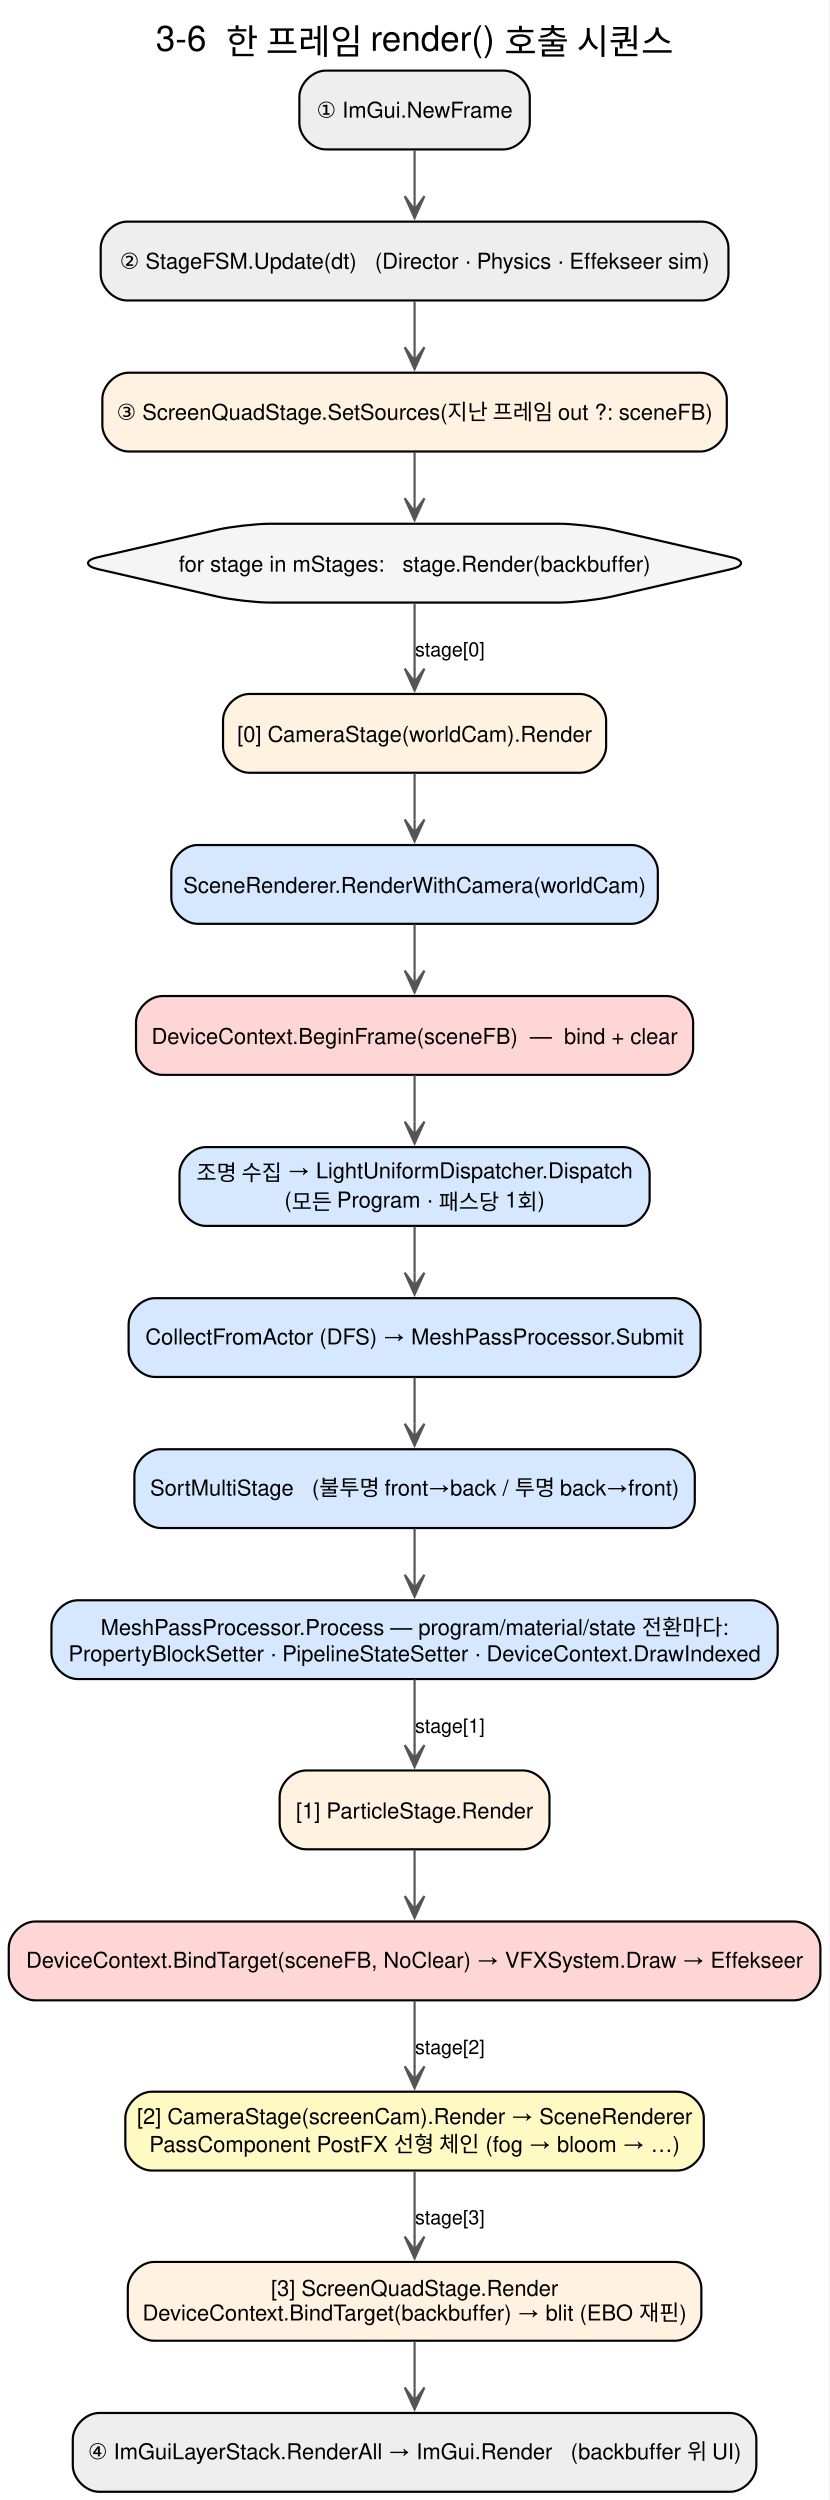
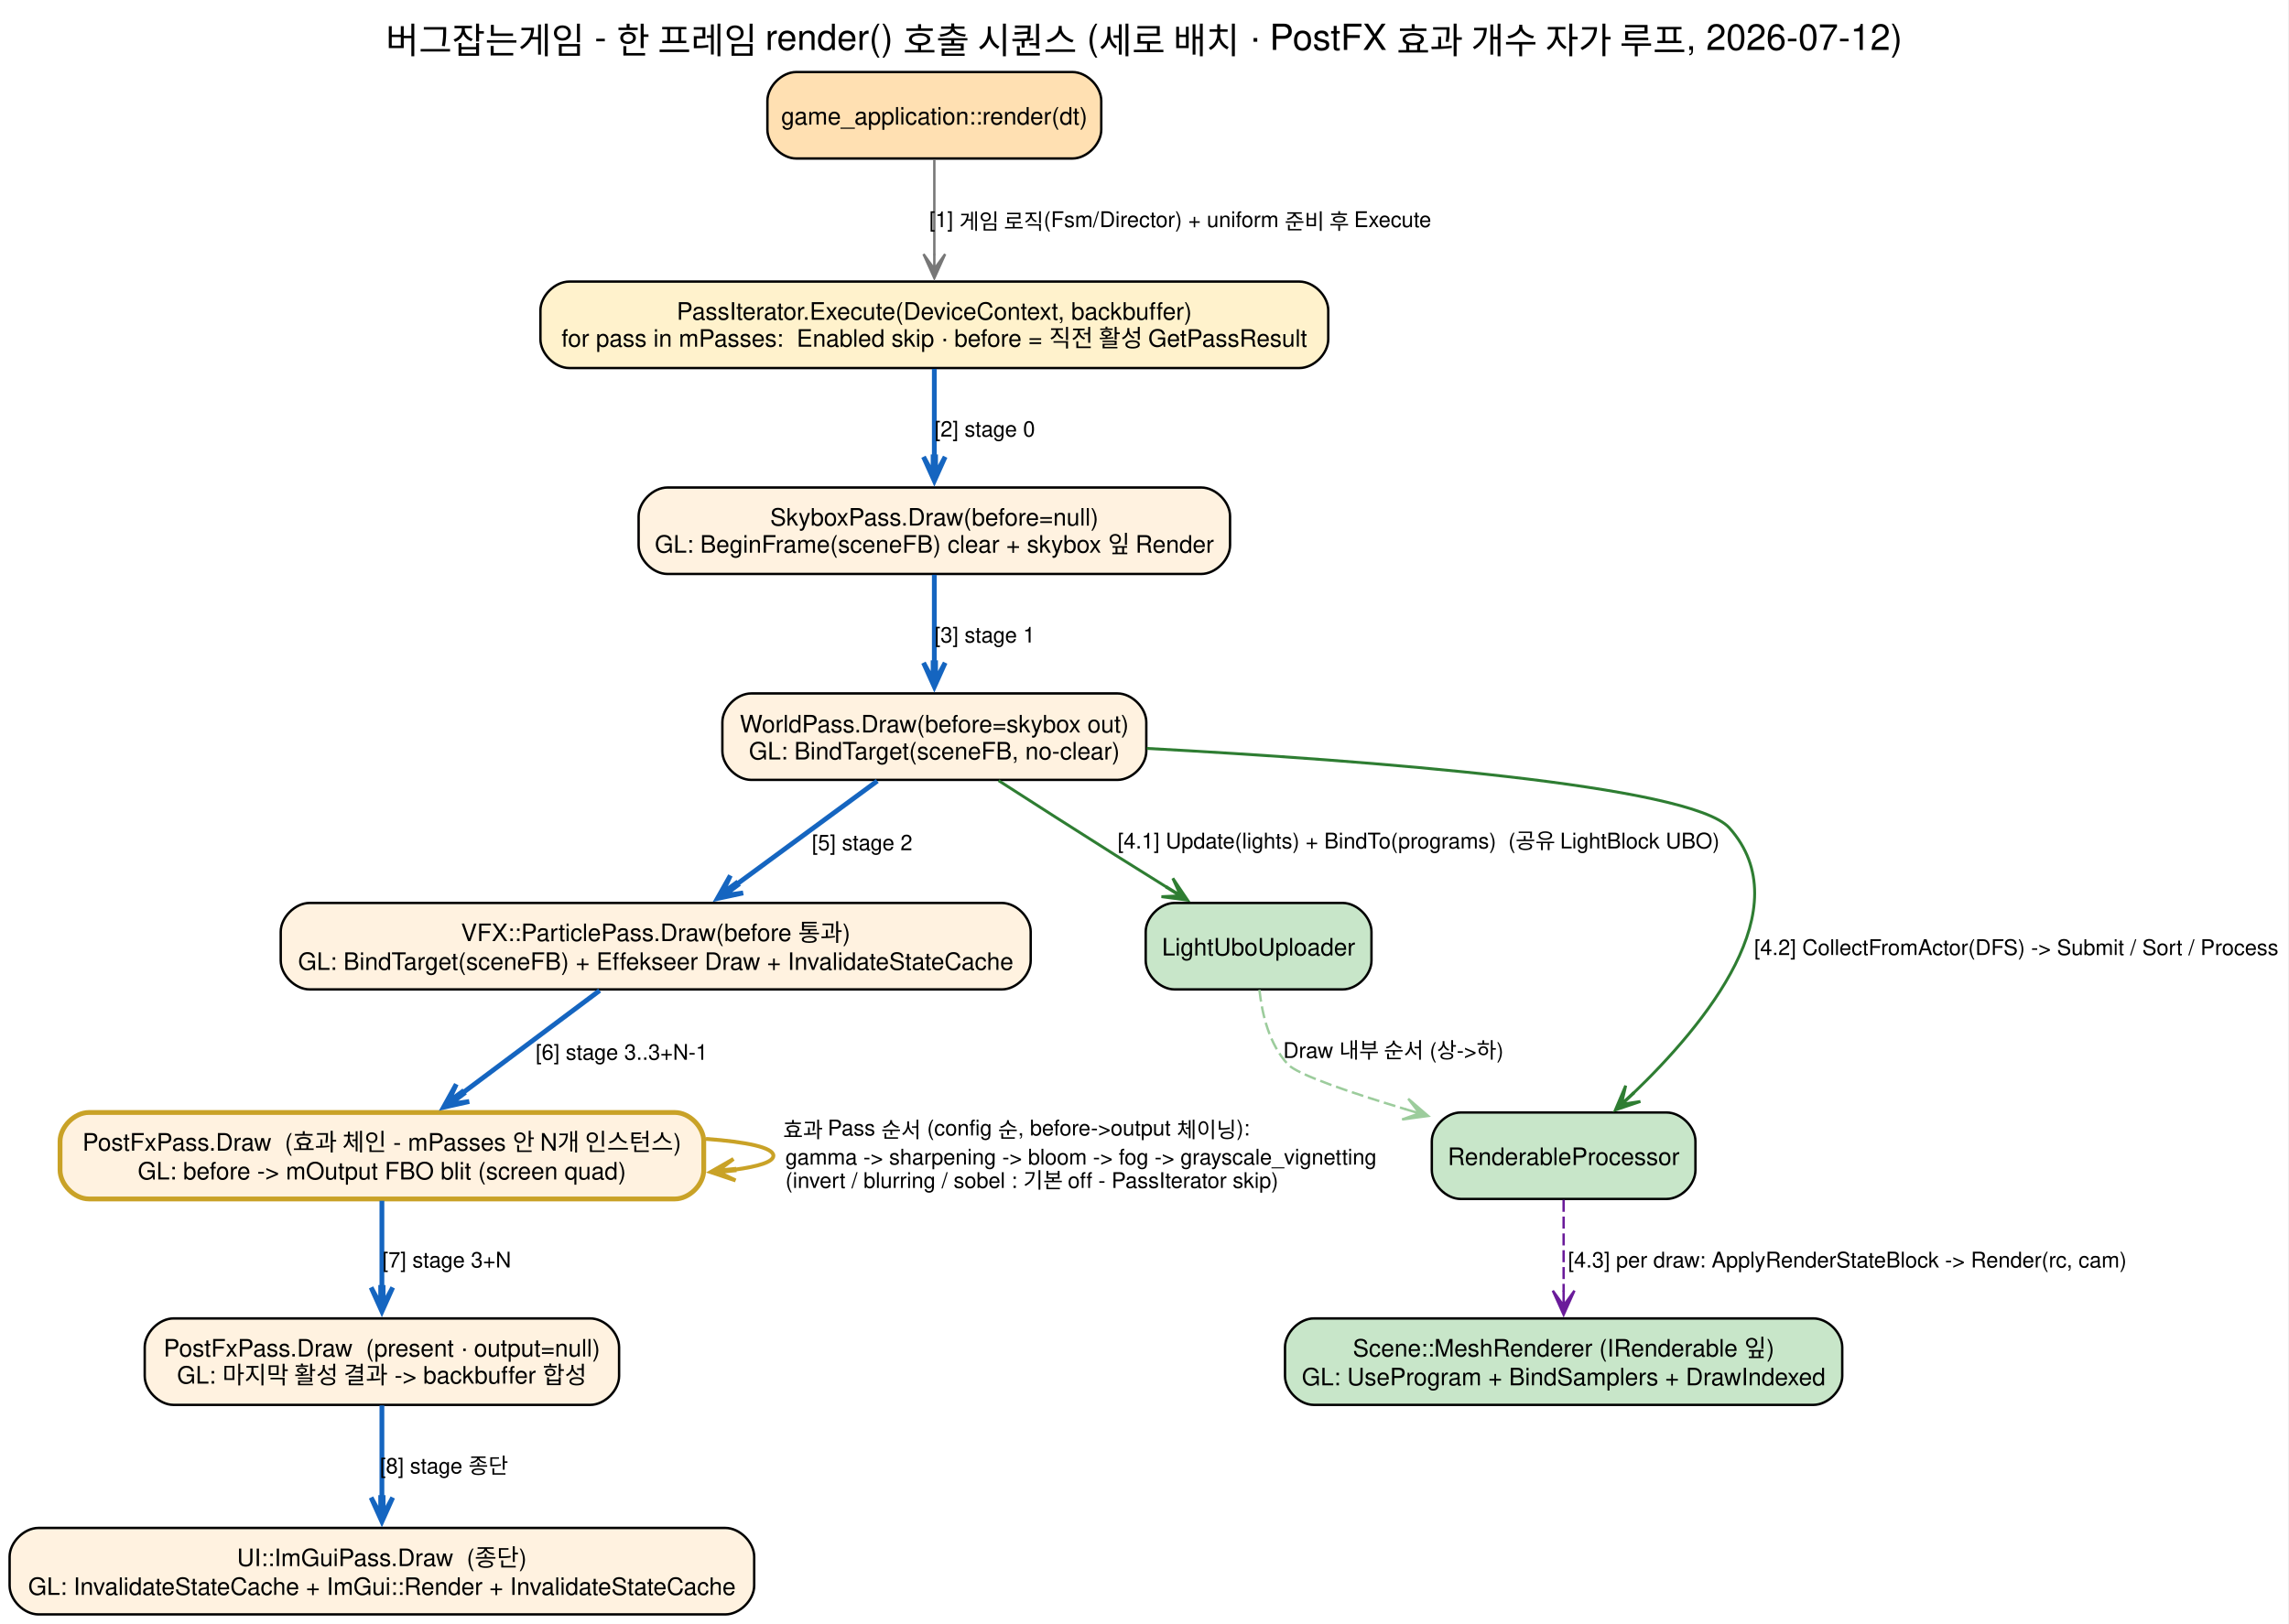
- <svg xmlns="http://www.w3.org/2000/svg" width="379pt" height="1142pt" viewBox="0.00 0.00 379.00 1142.00">
-   <g id="graph0" class="graph" transform="scale(1 1) rotate(0) translate(4 1138.25)">
-     <polygon fill="white" stroke="none" points="-4,4 -4,-1138.25 374.75,-1138.25 374.75,4 -4,4" />
-     <text xml:space="preserve" text-anchor="middle" x="185.38" y="-1115.05" font-family="Helvetica,sans-Serif" font-size="16.00">3-6  한 프레임 render() 호출 시퀀스</text>
+ <svg xmlns="http://www.w3.org/2000/svg" width="953pt" height="676pt" viewBox="0.00 0.00 953.00 676.00">
+   <g id="graph0" class="graph" transform="scale(1 1) rotate(0) translate(4 672.25)">
+     <polygon fill="white" stroke="none" points="-4,4 -4,-672.25 948.59,-672.25 948.59,4 -4,4" />
+     <text xml:space="preserve" text-anchor="middle" x="472.3" y="-650" font-family="Helvetica,sans-Serif" font-size="15.00">버그잡는게임 - 한 프레임 render() 호출 시퀀스 (세로 배치 · PostFX 효과 개수 자가 루프, 2026-07-12)</text>
    <g id="node1" class="node">
-       <path fill="#eeeeee" stroke="black" d="M226,-1106C226,-1106 144.75,-1106 144.75,-1106 138.75,-1106 132.75,-1100 132.75,-1094 132.75,-1094 132.75,-1082 132.75,-1082 132.75,-1076 138.75,-1070 144.75,-1070 144.75,-1070 226,-1070 226,-1070 232,-1070 238,-1076 238,-1082 238,-1082 238,-1094 238,-1094 238,-1100 232,-1106 226,-1106" />
-       <text xml:space="preserve" text-anchor="middle" x="185.38" y="-1084.5" font-family="Helvetica,sans-Serif" font-size="10.00">① ImGui.NewFrame</text>
+       <path fill="#ffe0b2" stroke="black" d="M442.5,-642.25C442.5,-642.25 327.5,-642.25 327.5,-642.25 321.5,-642.25 315.5,-636.25 315.5,-630.25 315.5,-630.25 315.5,-618.25 315.5,-618.25 315.5,-612.25 321.5,-606.25 327.5,-606.25 327.5,-606.25 442.5,-606.25 442.5,-606.25 448.5,-606.25 454.5,-612.25 454.5,-618.25 454.5,-618.25 454.5,-630.25 454.5,-630.25 454.5,-636.25 448.5,-642.25 442.5,-642.25" />
+       <text xml:space="preserve" text-anchor="middle" x="385" y="-620.38" font-family="Helvetica,sans-Serif" font-size="10.00">game_application::render(dt)</text>
    </g>
    <g id="node2" class="node">
-       <path fill="#eeeeee" stroke="black" d="M316.75,-1037C316.75,-1037 54,-1037 54,-1037 48,-1037 42,-1031 42,-1025 42,-1025 42,-1013 42,-1013 42,-1007 48,-1001 54,-1001 54,-1001 316.75,-1001 316.75,-1001 322.75,-1001 328.75,-1007 328.75,-1013 328.75,-1013 328.75,-1025 328.75,-1025 328.75,-1031 322.75,-1037 316.75,-1037" />
-       <text xml:space="preserve" text-anchor="middle" x="185.38" y="-1015.5" font-family="Helvetica,sans-Serif" font-size="10.00">② StageFSM.Update(dt)   (Director · Physics · Effekseer sim)</text>
+       <path fill="#fff2cc" stroke="black" d="M537,-555C537,-555 233,-555 233,-555 227,-555 221,-549 221,-543 221,-543 221,-531 221,-531 221,-525 227,-519 233,-519 233,-519 537,-519 537,-519 543,-519 549,-525 549,-531 549,-531 549,-543 549,-543 549,-549 543,-555 537,-555" />
+       <text xml:space="preserve" text-anchor="middle" x="385" y="-539.12" font-family="Helvetica,sans-Serif" font-size="10.00">PassIterator.Execute(DeviceContext, backbuffer)</text>
+       <text xml:space="preserve" text-anchor="middle" x="385" y="-527.88" font-family="Helvetica,sans-Serif" font-size="10.00">for pass in mPasses:  Enabled skip · before = 직전 활성 GetPassResult</text>
    </g>
    <g id="edge1" class="edge">
-       <path fill="none" stroke="#555555" d="M185.38,-1069.75C185.38,-1063.31 185.38,-1055.82 185.38,-1048.63" />
-       <polygon fill="#555555" stroke="#555555" points="185.38,-1038.65 189.88,-1048.65 185.38,-1042.43 185.38,-1048.65 185.38,-1048.65 185.38,-1048.65 185.38,-1042.43 180.88,-1048.65 185.38,-1038.65" />
+       <path fill="none" stroke="#777777" d="M385,-606C385,-594.56 385,-579.29 385,-566.11" />
+       <polygon fill="#777777" stroke="#777777" points="385,-556.44 389.5,-566.44 385,-560.23 385,-566.44 385,-566.44 385,-566.44 385,-560.23 380.5,-566.44 385,-556.44" />
+       <text xml:space="preserve" text-anchor="middle" x="487.38" y="-577.7" font-family="Helvetica,sans-Serif" font-size="9.00">[1] 게임 로직(Fsm/Director) + uniform 준비 후 Execute</text>
    </g>
    <g id="node3" class="node">
-       <path fill="#fff2e0" stroke="black" d="M316,-968C316,-968 54.75,-968 54.75,-968 48.75,-968 42.75,-962 42.75,-956 42.75,-956 42.75,-944 42.75,-944 42.75,-938 48.75,-932 54.75,-932 54.75,-932 316,-932 316,-932 322,-932 328,-938 328,-944 328,-944 328,-956 328,-956 328,-962 322,-968 316,-968" />
-       <text xml:space="preserve" text-anchor="middle" x="185.38" y="-946.5" font-family="Helvetica,sans-Serif" font-size="10.00">③ ScreenQuadStage.SetSources(지난 프레임 out ?: sceneFB)</text>
+       <path fill="#fff2e0" stroke="black" d="M496.12,-469.25C496.12,-469.25 273.88,-469.25 273.88,-469.25 267.88,-469.25 261.88,-463.25 261.88,-457.25 261.88,-457.25 261.88,-445.25 261.88,-445.25 261.88,-439.25 267.88,-433.25 273.88,-433.25 273.88,-433.25 496.12,-433.25 496.12,-433.25 502.12,-433.25 508.12,-439.25 508.12,-445.25 508.12,-445.25 508.12,-457.25 508.12,-457.25 508.12,-463.25 502.12,-469.25 496.12,-469.25" />
+       <text xml:space="preserve" text-anchor="middle" x="385" y="-453.38" font-family="Helvetica,sans-Serif" font-size="10.00">SkyboxPass.Draw(before=null)</text>
+       <text xml:space="preserve" text-anchor="middle" x="385" y="-442.12" font-family="Helvetica,sans-Serif" font-size="10.00">GL: BeginFrame(sceneFB) clear + skybox 잎 Render</text>
    </g>
    <g id="edge2" class="edge">
-       <path fill="none" stroke="#555555" d="M185.38,-1000.75C185.38,-994.31 185.38,-986.82 185.38,-979.63" />
-       <polygon fill="#555555" stroke="#555555" points="185.38,-969.65 189.88,-979.65 185.38,-973.43 185.38,-979.65 185.38,-979.65 185.38,-979.65 185.38,-973.43 180.88,-979.65 185.38,-969.65" />
+       <path fill="none" stroke="#1565c0" stroke-width="2" d="M385,-518.65C385,-507.98 385,-494.03 385,-481.68" />
+       <polygon fill="#1565c0" stroke="#1565c0" stroke-width="2" points="385,-472.02 389.5,-482.02 385.5,-474.58 385.5,-482.02 385,-482.02 384.5,-482.02 384.5,-474.58 380.5,-482.02 385,-472.02" />
+       <text xml:space="preserve" text-anchor="middle" x="406" y="-490.45" font-family="Helvetica,sans-Serif" font-size="9.00">[2] stage 0</text>
    </g>
    <g id="node4" class="node">
-       <path fill="#f5f5f5" stroke="black" d="M330.14,-883.69C330.14,-883.69 275.3,-896.31 275.3,-896.31 269.45,-897.65 257.61,-899 251.61,-899 251.61,-899 119.14,-899 119.14,-899 113.14,-899 101.3,-897.65 95.45,-896.31 95.45,-896.31 40.61,-883.69 40.61,-883.69 34.76,-882.35 34.76,-879.65 40.61,-878.31 40.61,-878.31 95.45,-865.69 95.45,-865.69 101.3,-864.35 113.14,-863 119.14,-863 119.14,-863 251.61,-863 251.61,-863 257.61,-863 269.45,-864.35 275.3,-865.69 275.3,-865.69 330.14,-878.31 330.14,-878.31 335.99,-879.65 335.99,-882.35 330.14,-883.69" />
-       <text xml:space="preserve" text-anchor="middle" x="185.38" y="-877.12" font-family="Helvetica,sans-Serif" font-size="10.00">for stage in mStages:   stage.Render(backbuffer)</text>
+       <path fill="#fff2e0" stroke="black" d="M461.25,-383.5C461.25,-383.5 308.75,-383.5 308.75,-383.5 302.75,-383.5 296.75,-377.5 296.75,-371.5 296.75,-371.5 296.75,-359.5 296.75,-359.5 296.75,-353.5 302.75,-347.5 308.75,-347.5 308.75,-347.5 461.25,-347.5 461.25,-347.5 467.25,-347.5 473.25,-353.5 473.25,-359.5 473.25,-359.5 473.25,-371.5 473.25,-371.5 473.25,-377.5 467.25,-383.5 461.25,-383.5" />
+       <text xml:space="preserve" text-anchor="middle" x="385" y="-367.25" font-family="Helvetica,sans-Serif" font-size="10.00">WorldPass.Draw(before=skybox out)</text>
+       <text xml:space="preserve" text-anchor="middle" x="385" y="-356" font-family="Helvetica,sans-Serif" font-size="10.00">GL: BindTarget(sceneFB, no-clear)</text>
    </g>
    <g id="edge3" class="edge">
-       <path fill="none" stroke="#555555" d="M185.38,-931.75C185.38,-925.31 185.38,-917.82 185.38,-910.63" />
-       <polygon fill="#555555" stroke="#555555" points="185.38,-900.65 189.88,-910.65 185.38,-904.43 185.38,-910.65 185.38,-910.65 185.38,-910.65 185.38,-904.43 180.88,-910.65 185.38,-900.65" />
+       <path fill="none" stroke="#1565c0" stroke-width="2" d="M385,-432.9C385,-422.23 385,-408.28 385,-395.93" />
+       <polygon fill="#1565c0" stroke="#1565c0" stroke-width="2" points="385,-386.27 389.5,-396.27 385.5,-388.83 385.5,-396.27 385,-396.27 384.5,-396.27 384.5,-388.83 380.5,-396.27 385,-386.27" />
+       <text xml:space="preserve" text-anchor="middle" x="406" y="-404.7" font-family="Helvetica,sans-Serif" font-size="9.00">[3] stage 1</text>
    </g>
    <g id="node5" class="node">
-       <path fill="#fff2e0" stroke="black" d="M260.88,-821.25C260.88,-821.25 109.88,-821.25 109.88,-821.25 103.88,-821.25 97.88,-815.25 97.88,-809.25 97.88,-809.25 97.88,-797.25 97.88,-797.25 97.88,-791.25 103.88,-785.25 109.88,-785.25 109.88,-785.25 260.88,-785.25 260.88,-785.25 266.88,-785.25 272.88,-791.25 272.88,-797.25 272.88,-797.25 272.88,-809.25 272.88,-809.25 272.88,-815.25 266.88,-821.25 260.88,-821.25" />
-       <text xml:space="preserve" text-anchor="middle" x="185.38" y="-799.38" font-family="Helvetica,sans-Serif" font-size="10.00">[0] CameraStage(worldCam).Render</text>
+       <path fill="#fff2e0" stroke="black" d="M413.12,-296.25C413.12,-296.25 124.88,-296.25 124.88,-296.25 118.88,-296.25 112.88,-290.25 112.88,-284.25 112.88,-284.25 112.88,-272.25 112.88,-272.25 112.88,-266.25 118.88,-260.25 124.88,-260.25 124.88,-260.25 413.12,-260.25 413.12,-260.25 419.12,-260.25 425.12,-266.25 425.12,-272.25 425.12,-272.25 425.12,-284.25 425.12,-284.25 425.12,-290.25 419.12,-296.25 413.12,-296.25" />
+       <text xml:space="preserve" text-anchor="middle" x="269" y="-280.38" font-family="Helvetica,sans-Serif" font-size="10.00">VFX::ParticlePass.Draw(before 통과)</text>
+       <text xml:space="preserve" text-anchor="middle" x="269" y="-268.38" font-family="Helvetica,sans-Serif" font-size="10.00">GL: BindTarget(sceneFB) + Effekseer Draw + InvalidateStateCache</text>
    </g>
    <g id="edge4" class="edge">
-       <path fill="none" stroke="#555555" d="M185.38,-862.81C185.38,-853.87 185.38,-842.7 185.38,-832.53" />
-       <polygon fill="#555555" stroke="#555555" points="185.38,-822.85 189.88,-832.85 185.38,-826.63 185.38,-832.85 185.38,-832.85 185.38,-832.85 185.38,-826.63 180.88,-832.85 185.38,-822.85" />
-       <text xml:space="preserve" text-anchor="middle" x="201.5" y="-838.45" font-family="Helvetica,sans-Serif" font-size="9.00">stage[0]</text>
+       <path fill="none" stroke="#1565c0" stroke-width="2" d="M361.25,-347.04C344.36,-334.63 321.43,-317.78 302.66,-303.99" />
+       <polygon fill="#1565c0" stroke="#1565c0" stroke-width="2" points="294.69,-298.13 305.41,-300.42 297.05,-299.24 303.04,-303.65 302.74,-304.05 302.45,-304.45 296.46,-300.05 300.08,-307.68 294.69,-298.13" />
+       <text xml:space="preserve" text-anchor="middle" x="354.95" y="-318.2" font-family="Helvetica,sans-Serif" font-size="9.00">[5] stage 2</text>
+     </g>
+     <g id="node9" class="node">
+       <path fill="#c8e6c9" stroke="black" d="M555,-296.25C555,-296.25 485,-296.25 485,-296.25 479,-296.25 473,-290.25 473,-284.25 473,-284.25 473,-272.25 473,-272.25 473,-266.25 479,-260.25 485,-260.25 485,-260.25 555,-260.25 555,-260.25 561,-260.25 567,-266.25 567,-272.25 567,-272.25 567,-284.25 567,-284.25 567,-290.25 561,-296.25 555,-296.25" />
+       <text xml:space="preserve" text-anchor="middle" x="520" y="-274.38" font-family="Helvetica,sans-Serif" font-size="10.00">LightUboUploader</text>
+     </g>
+     <g id="edge9" class="edge">
+       <path fill="none" stroke="#2e7d32" stroke-width="1.2" d="M411.75,-347.2C426.1,-337.96 444.1,-326.43 460.25,-316.25 467.28,-311.82 474.79,-307.13 482.03,-302.64" />
+       <polygon fill="#2e7d32" stroke="#2e7d32" stroke-width="1.2" points="490.43,-297.43 484.3,-306.52 487.48,-299.38 481.99,-302.78 481.93,-302.7 481.88,-302.61 487.37,-299.21 479.56,-298.87 490.43,-297.43" />
+       <text xml:space="preserve" text-anchor="middle" x="586.62" y="-318.95" font-family="Helvetica,sans-Serif" font-size="9.00">[4.1] Update(lights) + BindTo(programs)  (공유 LightBlock UBO)</text>
+     </g>
+     <g id="node10" class="node">
+       <path fill="#c8e6c9" stroke="black" d="M689.88,-209C689.88,-209 604.12,-209 604.12,-209 598.12,-209 592.12,-203 592.12,-197 592.12,-197 592.12,-185 592.12,-185 592.12,-179 598.12,-173 604.12,-173 604.12,-173 689.88,-173 689.88,-173 695.88,-173 701.88,-179 701.88,-185 701.88,-185 701.88,-197 701.88,-197 701.88,-203 695.88,-209 689.88,-209" />
+       <text xml:space="preserve" text-anchor="middle" x="647" y="-187.12" font-family="Helvetica,sans-Serif" font-size="10.00">RenderableProcessor</text>
+     </g>
+     <g id="edge10" class="edge">
+       <path fill="none" stroke="#2e7d32" stroke-width="1.2" d="M473.45,-360.61C565.98,-355.6 700.03,-345.36 716,-327.5 745.76,-294.23 706.1,-245.79 675.74,-216.74" />
+       <polygon fill="#2e7d32" stroke="#2e7d32" stroke-width="1.2" points="668.56,-210.08 678.96,-213.58 671.23,-212.41 675.96,-216.81 675.9,-216.88 675.83,-216.95 671.09,-212.56 672.84,-220.18 668.56,-210.08" />
+       <text xml:space="preserve" text-anchor="middle" x="835.47" y="-274.57" font-family="Helvetica,sans-Serif" font-size="9.00">[4.2] CollectFromActor(DFS) -&gt; Submit / Sort / Process</text>
    </g>
    <g id="node6" class="node">
-       <path fill="#d6e8ff" stroke="black" d="M284.5,-752.25C284.5,-752.25 86.25,-752.25 86.25,-752.25 80.25,-752.25 74.25,-746.25 74.25,-740.25 74.25,-740.25 74.25,-728.25 74.25,-728.25 74.25,-722.25 80.25,-716.25 86.25,-716.25 86.25,-716.25 284.5,-716.25 284.5,-716.25 290.5,-716.25 296.5,-722.25 296.5,-728.25 296.5,-728.25 296.5,-740.25 296.5,-740.25 296.5,-746.25 290.5,-752.25 284.5,-752.25" />
-       <text xml:space="preserve" text-anchor="middle" x="185.38" y="-730.38" font-family="Helvetica,sans-Serif" font-size="10.00">SceneRenderer.RenderWithCamera(worldCam)</text>
+       <path fill="#fff2e0" stroke="#c9a227" stroke-width="2" d="M277,-209C277,-209 33,-209 33,-209 27,-209 21,-203 21,-197 21,-197 21,-185 21,-185 21,-179 27,-173 33,-173 33,-173 277,-173 277,-173 283,-173 289,-179 289,-185 289,-185 289,-197 289,-197 289,-203 283,-209 277,-209" />
+       <text xml:space="preserve" text-anchor="middle" x="155" y="-193.12" font-family="Helvetica,sans-Serif" font-size="10.00">PostFxPass.Draw  (효과 체인 - mPasses 안 N개 인스턴스)</text>
+       <text xml:space="preserve" text-anchor="middle" x="155" y="-181.12" font-family="Helvetica,sans-Serif" font-size="10.00">GL: before -&gt; mOutput FBO blit (screen quad)</text>
    </g>
    <g id="edge5" class="edge">
-       <path fill="none" stroke="#555555" d="M185.38,-785C185.38,-778.56 185.38,-771.07 185.38,-763.88" />
-       <polygon fill="#555555" stroke="#555555" points="185.38,-753.9 189.88,-763.9 185.38,-757.68 185.38,-763.9 185.38,-763.9 185.38,-763.9 185.38,-757.68 180.88,-763.9 185.38,-753.9" />
+       <path fill="none" stroke="#1565c0" stroke-width="2" d="M245.66,-259.79C229.17,-247.46 206.82,-230.75 188.45,-217.01" />
+       <polygon fill="#1565c0" stroke="#1565c0" stroke-width="2" points="180.66,-211.19 191.36,-213.57 183.01,-212.32 188.96,-216.77 188.67,-217.18 188.37,-217.58 182.41,-213.12 185.97,-220.78 180.66,-211.19" />
+       <text xml:space="preserve" text-anchor="middle" x="254.83" y="-230.95" font-family="Helvetica,sans-Serif" font-size="9.00">[6] stage 3..3+N-1</text>
+     </g>
+     <g id="edge8" class="edge">
+       <path fill="none" stroke="#c9a227" stroke-width="1.6" d="M289.91,-198C306.85,-196.77 318,-194.43 318,-191 318,-188.45 311.86,-186.51 301.77,-185.17" />
+       <polygon fill="#c9a227" stroke="#c9a227" stroke-width="1.6" points="291.85,-184.19 302.24,-180.7 294.91,-184.19 301.83,-184.88 301.8,-185.18 301.77,-185.47 294.86,-184.79 301.36,-189.65 291.85,-184.19" />
+       <text xml:space="preserve" text-anchor="start" x="318" y="-198.57" font-family="Helvetica,sans-Serif" font-size="9.00">  효과 Pass 순서 (config 순, before-&gt;output 체이닝):</text>
+       <text xml:space="preserve" text-anchor="start" x="318" y="-187.32" font-family="Helvetica,sans-Serif" font-size="9.00">  gamma -&gt; sharpening -&gt; bloom -&gt; fog -&gt; grayscale_vignetting</text>
+       <text xml:space="preserve" text-anchor="start" x="318" y="-177.57" font-family="Helvetica,sans-Serif" font-size="9.00">  (invert / blurring / sobel : 기본 off - PassIterator skip)</text>
    </g>
    <g id="node7" class="node">
-       <path fill="#ffd6d6" stroke="black" d="M300.62,-683.25C300.62,-683.25 70.12,-683.25 70.12,-683.25 64.13,-683.25 58.13,-677.25 58.13,-671.25 58.13,-671.25 58.13,-659.25 58.13,-659.25 58.13,-653.25 64.13,-647.25 70.13,-647.25 70.13,-647.25 300.62,-647.25 300.62,-647.25 306.62,-647.25 312.62,-653.25 312.62,-659.25 312.62,-659.25 312.62,-671.25 312.62,-671.25 312.62,-677.25 306.62,-683.25 300.62,-683.25" />
-       <text xml:space="preserve" text-anchor="middle" x="185.38" y="-661.38" font-family="Helvetica,sans-Serif" font-size="10.00">DeviceContext.BeginFrame(sceneFB)  —  bind + clear</text>
+       <path fill="#fff2e0" stroke="black" d="M241.75,-123.25C241.75,-123.25 68.25,-123.25 68.25,-123.25 62.25,-123.25 56.25,-117.25 56.25,-111.25 56.25,-111.25 56.25,-99.25 56.25,-99.25 56.25,-93.25 62.25,-87.25 68.25,-87.25 68.25,-87.25 241.75,-87.25 241.75,-87.25 247.75,-87.25 253.75,-93.25 253.75,-99.25 253.75,-99.25 253.75,-111.25 253.75,-111.25 253.75,-117.25 247.75,-123.25 241.75,-123.25" />
+       <text xml:space="preserve" text-anchor="middle" x="155" y="-107.38" font-family="Helvetica,sans-Serif" font-size="10.00">PostFxPass.Draw  (present · output=null)</text>
+       <text xml:space="preserve" text-anchor="middle" x="155" y="-96.12" font-family="Helvetica,sans-Serif" font-size="10.00">GL: 마지막 활성 결과 -&gt; backbuffer 합성</text>
    </g>
    <g id="edge6" class="edge">
-       <path fill="none" stroke="#555555" d="M185.38,-716C185.38,-709.56 185.38,-702.07 185.38,-694.88" />
-       <polygon fill="#555555" stroke="#555555" points="185.38,-684.9 189.88,-694.9 185.38,-688.68 185.38,-694.9 185.38,-694.9 185.38,-694.9 185.38,-688.68 180.88,-694.9 185.38,-684.9" />
+       <path fill="none" stroke="#1565c0" stroke-width="2" d="M155,-172.24C155,-161.73 155,-148.15 155,-136.04" />
+       <polygon fill="#1565c0" stroke="#1565c0" stroke-width="2" points="155,-126.14 159.5,-136.14 155.5,-128.7 155.5,-136.14 155,-136.14 154.5,-136.14 154.5,-128.7 150.5,-136.14 155,-126.14" />
+       <text xml:space="preserve" text-anchor="middle" x="182" y="-144.45" font-family="Helvetica,sans-Serif" font-size="9.00">[7] stage 3+N</text>
    </g>
    <g id="node8" class="node">
-       <path fill="#d6e8ff" stroke="black" d="M280.75,-614.25C280.75,-614.25 90,-614.25 90,-614.25 84,-614.25 78,-608.25 78,-602.25 78,-602.25 78,-590.25 78,-590.25 78,-584.25 84,-578.25 90,-578.25 90,-578.25 280.75,-578.25 280.75,-578.25 286.75,-578.25 292.75,-584.25 292.75,-590.25 292.75,-590.25 292.75,-602.25 292.75,-602.25 292.75,-608.25 286.75,-614.25 280.75,-614.25" />
-       <text xml:space="preserve" text-anchor="middle" x="185.38" y="-599.04" font-family="Helvetica,sans-Serif" font-size="10.00">조명 수집 → LightUniformDispatcher.Dispatch</text>
-       <text xml:space="preserve" text-anchor="middle" x="185.38" y="-586.66" font-family="Helvetica,sans-Serif" font-size="10.00">(모든 Program · 패스당 1회)</text>
+       <path fill="#fff2e0" stroke="black" d="M298,-36C298,-36 12,-36 12,-36 6,-36 0,-30 0,-24 0,-24 0,-12 0,-12 0,-6 6,0 12,0 12,0 298,0 298,0 304,0 310,-6 310,-12 310,-12 310,-24 310,-24 310,-30 304,-36 298,-36" />
+       <text xml:space="preserve" text-anchor="middle" x="155" y="-20.12" font-family="Helvetica,sans-Serif" font-size="10.00">UI::ImGuiPass.Draw  (종단)</text>
+       <text xml:space="preserve" text-anchor="middle" x="155" y="-8.12" font-family="Helvetica,sans-Serif" font-size="10.00">GL: InvalidateStateCache + ImGui::Render + InvalidateStateCache</text>
    </g>
    <g id="edge7" class="edge">
-       <path fill="none" stroke="#555555" d="M185.38,-647C185.38,-640.56 185.38,-633.07 185.38,-625.88" />
-       <polygon fill="#555555" stroke="#555555" points="185.38,-615.9 189.88,-625.9 185.38,-619.68 185.38,-625.9 185.38,-625.9 185.38,-625.9 185.38,-619.68 180.88,-625.9 185.38,-615.9" />
+       <path fill="none" stroke="#1565c0" stroke-width="2" d="M155,-87C155,-75.91 155,-61.21 155,-48.32" />
+       <polygon fill="#1565c0" stroke="#1565c0" stroke-width="2" points="155,-38.66 159.5,-48.66 155.5,-41.23 155.5,-48.66 155,-48.66 154.5,-48.66 154.5,-41.23 150.5,-48.66 155,-38.66" />
+       <text xml:space="preserve" text-anchor="middle" x="180.88" y="-58.7" font-family="Helvetica,sans-Serif" font-size="9.00">[8] stage 종단</text>
    </g>
-     <g id="node9" class="node">
-       <path fill="#d6e8ff" stroke="black" d="M304,-545.25C304,-545.25 66.75,-545.25 66.75,-545.25 60.75,-545.25 54.75,-539.25 54.75,-533.25 54.75,-533.25 54.75,-521.25 54.75,-521.25 54.75,-515.25 60.75,-509.25 66.75,-509.25 66.75,-509.25 304,-509.25 304,-509.25 310,-509.25 316,-515.25 316,-521.25 316,-521.25 316,-533.25 316,-533.25 316,-539.25 310,-545.25 304,-545.25" />
-       <text xml:space="preserve" text-anchor="middle" x="185.38" y="-524.12" font-family="Helvetica,sans-Serif" font-size="10.00">CollectFromActor (DFS) → MeshPassProcessor.Submit</text>
-     </g>
-     <g id="edge8" class="edge">
-       <path fill="none" stroke="#555555" d="M185.38,-578C185.38,-571.56 185.38,-564.07 185.38,-556.88" />
-       <polygon fill="#555555" stroke="#555555" points="185.38,-546.9 189.88,-556.9 185.38,-550.68 185.38,-556.9 185.38,-556.9 185.38,-556.9 185.38,-550.68 180.88,-556.9 185.38,-546.9" />
-     </g>
-     <g id="node10" class="node">
-       <path fill="#d6e8ff" stroke="black" d="M301.38,-476.25C301.38,-476.25 69.38,-476.25 69.38,-476.25 63.38,-476.25 57.38,-470.25 57.38,-464.25 57.38,-464.25 57.38,-452.25 57.38,-452.25 57.38,-446.25 63.38,-440.25 69.38,-440.25 69.38,-440.25 301.38,-440.25 301.38,-440.25 307.38,-440.25 313.38,-446.25 313.38,-452.25 313.38,-452.25 313.38,-464.25 313.38,-464.25 313.38,-470.25 307.38,-476.25 301.38,-476.25" />
-       <text xml:space="preserve" text-anchor="middle" x="185.38" y="-455.12" font-family="Helvetica,sans-Serif" font-size="10.00">SortMultiStage   (불투명 front→back / 투명 back→front)</text>
-     </g>
-     <g id="edge9" class="edge">
-       <path fill="none" stroke="#555555" d="M185.38,-509C185.38,-502.56 185.38,-495.07 185.38,-487.88" />
-       <polygon fill="#555555" stroke="#555555" points="185.38,-477.9 189.88,-487.9 185.38,-481.68 185.38,-487.9 185.38,-487.9 185.38,-487.9 185.38,-481.68 180.88,-487.9 185.38,-477.9" />
+     <g id="edge11" class="edge">
+       <path fill="none" stroke="#9ccc9c" stroke-dasharray="5,2" d="M520.34,-260.11C521.43,-249.89 524.44,-237.32 532.25,-229 536.18,-224.81 557.83,-217.41 581.29,-210.33" />
+       <polygon fill="#9ccc9c" stroke="#9ccc9c" points="590.6,-207.56 582.3,-214.72 586.98,-208.64 581.02,-210.41 581.02,-210.41 581.02,-210.41 586.98,-208.64 579.74,-206.1 590.6,-207.56" />
+       <text xml:space="preserve" text-anchor="middle" x="576.12" y="-231.7" font-family="Helvetica,sans-Serif" font-size="9.00">Draw 내부 순서 (상-&gt;하)</text>
    </g>
    <g id="node11" class="node">
-       <path fill="#d6e8ff" stroke="black" d="M339.25,-407.25C339.25,-407.25 31.5,-407.25 31.5,-407.25 25.5,-407.25 19.5,-401.25 19.5,-395.25 19.5,-395.25 19.5,-383.25 19.5,-383.25 19.5,-377.25 25.5,-371.25 31.5,-371.25 31.5,-371.25 339.25,-371.25 339.25,-371.25 345.25,-371.25 351.25,-377.25 351.25,-383.25 351.25,-383.25 351.25,-395.25 351.25,-395.25 351.25,-401.25 345.25,-407.25 339.25,-407.25" />
-       <text xml:space="preserve" text-anchor="middle" x="185.38" y="-391.38" font-family="Helvetica,sans-Serif" font-size="10.00">MeshPassProcessor.Process — program/material/state 전환마다:</text>
-       <text xml:space="preserve" text-anchor="middle" x="185.38" y="-379.38" font-family="Helvetica,sans-Serif" font-size="10.00">PropertyBlockSetter · PipelineStateSetter · DeviceContext.DrawIndexed</text>
-     </g>
-     <g id="edge10" class="edge">
-       <path fill="none" stroke="#555555" d="M185.38,-440C185.38,-433.56 185.38,-426.07 185.38,-418.88" />
-       <polygon fill="#555555" stroke="#555555" points="185.38,-408.9 189.88,-418.9 185.38,-412.68 185.38,-418.9 185.38,-418.9 185.38,-418.9 185.38,-412.68 180.88,-418.9 185.38,-408.9" />
-     </g>
-     <g id="node12" class="node">
-       <path fill="#fff2e0" stroke="black" d="M235,-329.5C235,-329.5 135.75,-329.5 135.75,-329.5 129.75,-329.5 123.75,-323.5 123.75,-317.5 123.75,-317.5 123.75,-305.5 123.75,-305.5 123.75,-299.5 129.75,-293.5 135.75,-293.5 135.75,-293.5 235,-293.5 235,-293.5 241,-293.5 247,-299.5 247,-305.5 247,-305.5 247,-317.5 247,-317.5 247,-323.5 241,-329.5 235,-329.5" />
-       <text xml:space="preserve" text-anchor="middle" x="185.38" y="-307.62" font-family="Helvetica,sans-Serif" font-size="10.00">[1] ParticleStage.Render</text>
-     </g>
-     <g id="edge11" class="edge">
-       <path fill="none" stroke="#555555" d="M185.38,-371.06C185.38,-362.12 185.38,-350.95 185.38,-340.78" />
-       <polygon fill="#555555" stroke="#555555" points="185.38,-331.1 189.88,-341.1 185.38,-334.88 185.38,-341.1 185.38,-341.1 185.38,-341.1 185.38,-334.88 180.88,-341.1 185.38,-331.1" />
-       <text xml:space="preserve" text-anchor="middle" x="201.5" y="-346.7" font-family="Helvetica,sans-Serif" font-size="9.00">stage[1]</text>
-     </g>
-     <g id="node13" class="node">
-       <path fill="#ffd6d6" stroke="black" d="M358.75,-260.5C358.75,-260.5 12,-260.5 12,-260.5 6,-260.5 0,-254.5 0,-248.5 0,-248.5 0,-236.5 0,-236.5 0,-230.5 6,-224.5 12,-224.5 12,-224.5 358.75,-224.5 358.75,-224.5 364.75,-224.5 370.75,-230.5 370.75,-236.5 370.75,-236.5 370.75,-248.5 370.75,-248.5 370.75,-254.5 364.75,-260.5 358.75,-260.5" />
-       <text xml:space="preserve" text-anchor="middle" x="185.38" y="-239.38" font-family="Helvetica,sans-Serif" font-size="10.00">DeviceContext.BindTarget(sceneFB, NoClear) → VFXSystem.Draw → Effekseer</text>
+       <path fill="#c8e6c9" stroke="black" d="M751,-123.25C751,-123.25 543,-123.25 543,-123.25 537,-123.25 531,-117.25 531,-111.25 531,-111.25 531,-99.25 531,-99.25 531,-93.25 537,-87.25 543,-87.25 543,-87.25 751,-87.25 751,-87.25 757,-87.25 763,-93.25 763,-99.25 763,-99.25 763,-111.25 763,-111.25 763,-117.25 757,-123.25 751,-123.25" />
+       <text xml:space="preserve" text-anchor="middle" x="647" y="-107.38" font-family="Helvetica,sans-Serif" font-size="10.00">Scene::MeshRenderer (IRenderable 잎)</text>
+       <text xml:space="preserve" text-anchor="middle" x="647" y="-95.38" font-family="Helvetica,sans-Serif" font-size="10.00">GL: UseProgram + BindSamplers + DrawIndexed</text>
    </g>
    <g id="edge12" class="edge">
-       <path fill="none" stroke="#555555" d="M185.38,-293.25C185.38,-286.81 185.38,-279.32 185.38,-272.13" />
-       <polygon fill="#555555" stroke="#555555" points="185.38,-262.15 189.88,-272.15 185.38,-265.93 185.38,-272.15 185.38,-272.15 185.38,-272.15 185.38,-265.93 180.88,-272.15 185.38,-262.15" />
-     </g>
-     <g id="node14" class="node">
-       <path fill="#fff9c4" stroke="black" d="M305.5,-182.75C305.5,-182.75 65.25,-182.75 65.25,-182.75 59.25,-182.75 53.25,-176.75 53.25,-170.75 53.25,-170.75 53.25,-158.75 53.25,-158.75 53.25,-152.75 59.25,-146.75 65.25,-146.75 65.25,-146.75 305.5,-146.75 305.5,-146.75 311.5,-146.75 317.5,-152.75 317.5,-158.75 317.5,-158.75 317.5,-170.75 317.5,-170.75 317.5,-176.75 311.5,-182.75 305.5,-182.75" />
-       <text xml:space="preserve" text-anchor="middle" x="185.38" y="-168" font-family="Helvetica,sans-Serif" font-size="10.00">[2] CameraStage(screenCam).Render → SceneRenderer</text>
-       <text xml:space="preserve" text-anchor="middle" x="185.38" y="-155.25" font-family="Helvetica,sans-Serif" font-size="10.00">PassComponent PostFX 선형 체인 (fog → bloom → …)</text>
-     </g>
-     <g id="edge13" class="edge">
-       <path fill="none" stroke="#555555" d="M185.38,-224.31C185.38,-215.37 185.38,-204.2 185.38,-194.03" />
-       <polygon fill="#555555" stroke="#555555" points="185.38,-184.35 189.88,-194.35 185.38,-188.13 185.38,-194.35 185.38,-194.35 185.38,-194.35 185.38,-188.13 180.88,-194.35 185.38,-184.35" />
-       <text xml:space="preserve" text-anchor="middle" x="201.5" y="-199.95" font-family="Helvetica,sans-Serif" font-size="9.00">stage[2]</text>
-     </g>
-     <g id="node15" class="node">
-       <path fill="#fff2e0" stroke="black" d="M304.38,-105C304.38,-105 66.37,-105 66.37,-105 60.38,-105 54.38,-99 54.38,-93 54.38,-93 54.38,-81 54.38,-81 54.38,-75 60.38,-69 66.38,-69 66.38,-69 304.38,-69 304.38,-69 310.38,-69 316.38,-75 316.38,-81 316.38,-81 316.38,-93 316.38,-93 316.38,-99 310.38,-105 304.38,-105" />
-       <text xml:space="preserve" text-anchor="middle" x="185.38" y="-89.5" font-family="Helvetica,sans-Serif" font-size="10.00">[3] ScreenQuadStage.Render</text>
-       <text xml:space="preserve" text-anchor="middle" x="185.38" y="-78.25" font-family="Helvetica,sans-Serif" font-size="10.00">DeviceContext.BindTarget(backbuffer) → blit (EBO 재핀)</text>
-     </g>
-     <g id="edge14" class="edge">
-       <path fill="none" stroke="#555555" d="M185.38,-146.56C185.38,-137.62 185.38,-126.45 185.38,-116.28" />
-       <polygon fill="#555555" stroke="#555555" points="185.38,-106.6 189.88,-116.6 185.38,-110.38 185.38,-116.6 185.38,-116.6 185.38,-116.6 185.38,-110.38 180.88,-116.6 185.38,-106.6" />
-       <text xml:space="preserve" text-anchor="middle" x="201.5" y="-122.2" font-family="Helvetica,sans-Serif" font-size="9.00">stage[3]</text>
-     </g>
-     <g id="node16" class="node">
-       <path fill="#eeeeee" stroke="black" d="M329.5,-36C329.5,-36 41.25,-36 41.25,-36 35.25,-36 29.25,-30 29.25,-24 29.25,-24 29.25,-12 29.25,-12 29.25,-6 35.25,0 41.25,0 41.25,0 329.5,0 329.5,0 335.5,0 341.5,-6 341.5,-12 341.5,-12 341.5,-24 341.5,-24 341.5,-30 335.5,-36 329.5,-36" />
-       <text xml:space="preserve" text-anchor="middle" x="185.38" y="-14.88" font-family="Helvetica,sans-Serif" font-size="10.00">④ ImGuiLayerStack.RenderAll → ImGui.Render   (backbuffer 위 UI)</text>
-     </g>
-     <g id="edge15" class="edge">
-       <path fill="none" stroke="#555555" d="M185.38,-68.75C185.38,-62.31 185.38,-54.82 185.38,-47.63" />
-       <polygon fill="#555555" stroke="#555555" points="185.38,-37.65 189.88,-47.65 185.38,-41.43 185.38,-47.65 185.38,-47.65 185.38,-47.65 185.38,-41.43 180.88,-47.65 185.38,-37.65" />
+       <path fill="none" stroke="#6a1b9a" stroke-dasharray="5,2" d="M647,-172.65C647,-161.64 647,-147.15 647,-134.51" />
+       <polygon fill="#6a1b9a" stroke="#6a1b9a" points="647,-124.8 651.5,-134.8 647,-128.58 647,-134.8 647,-134.8 647,-134.8 647,-128.58 642.5,-134.8 647,-124.8" />
+       <text xml:space="preserve" text-anchor="middle" x="765.12" y="-144.45" font-family="Helvetica,sans-Serif" font-size="9.00">[4.3] per draw: ApplyRenderStateBlock -&gt; Render(rc, cam)</text>
    </g>
  </g>
</svg>
